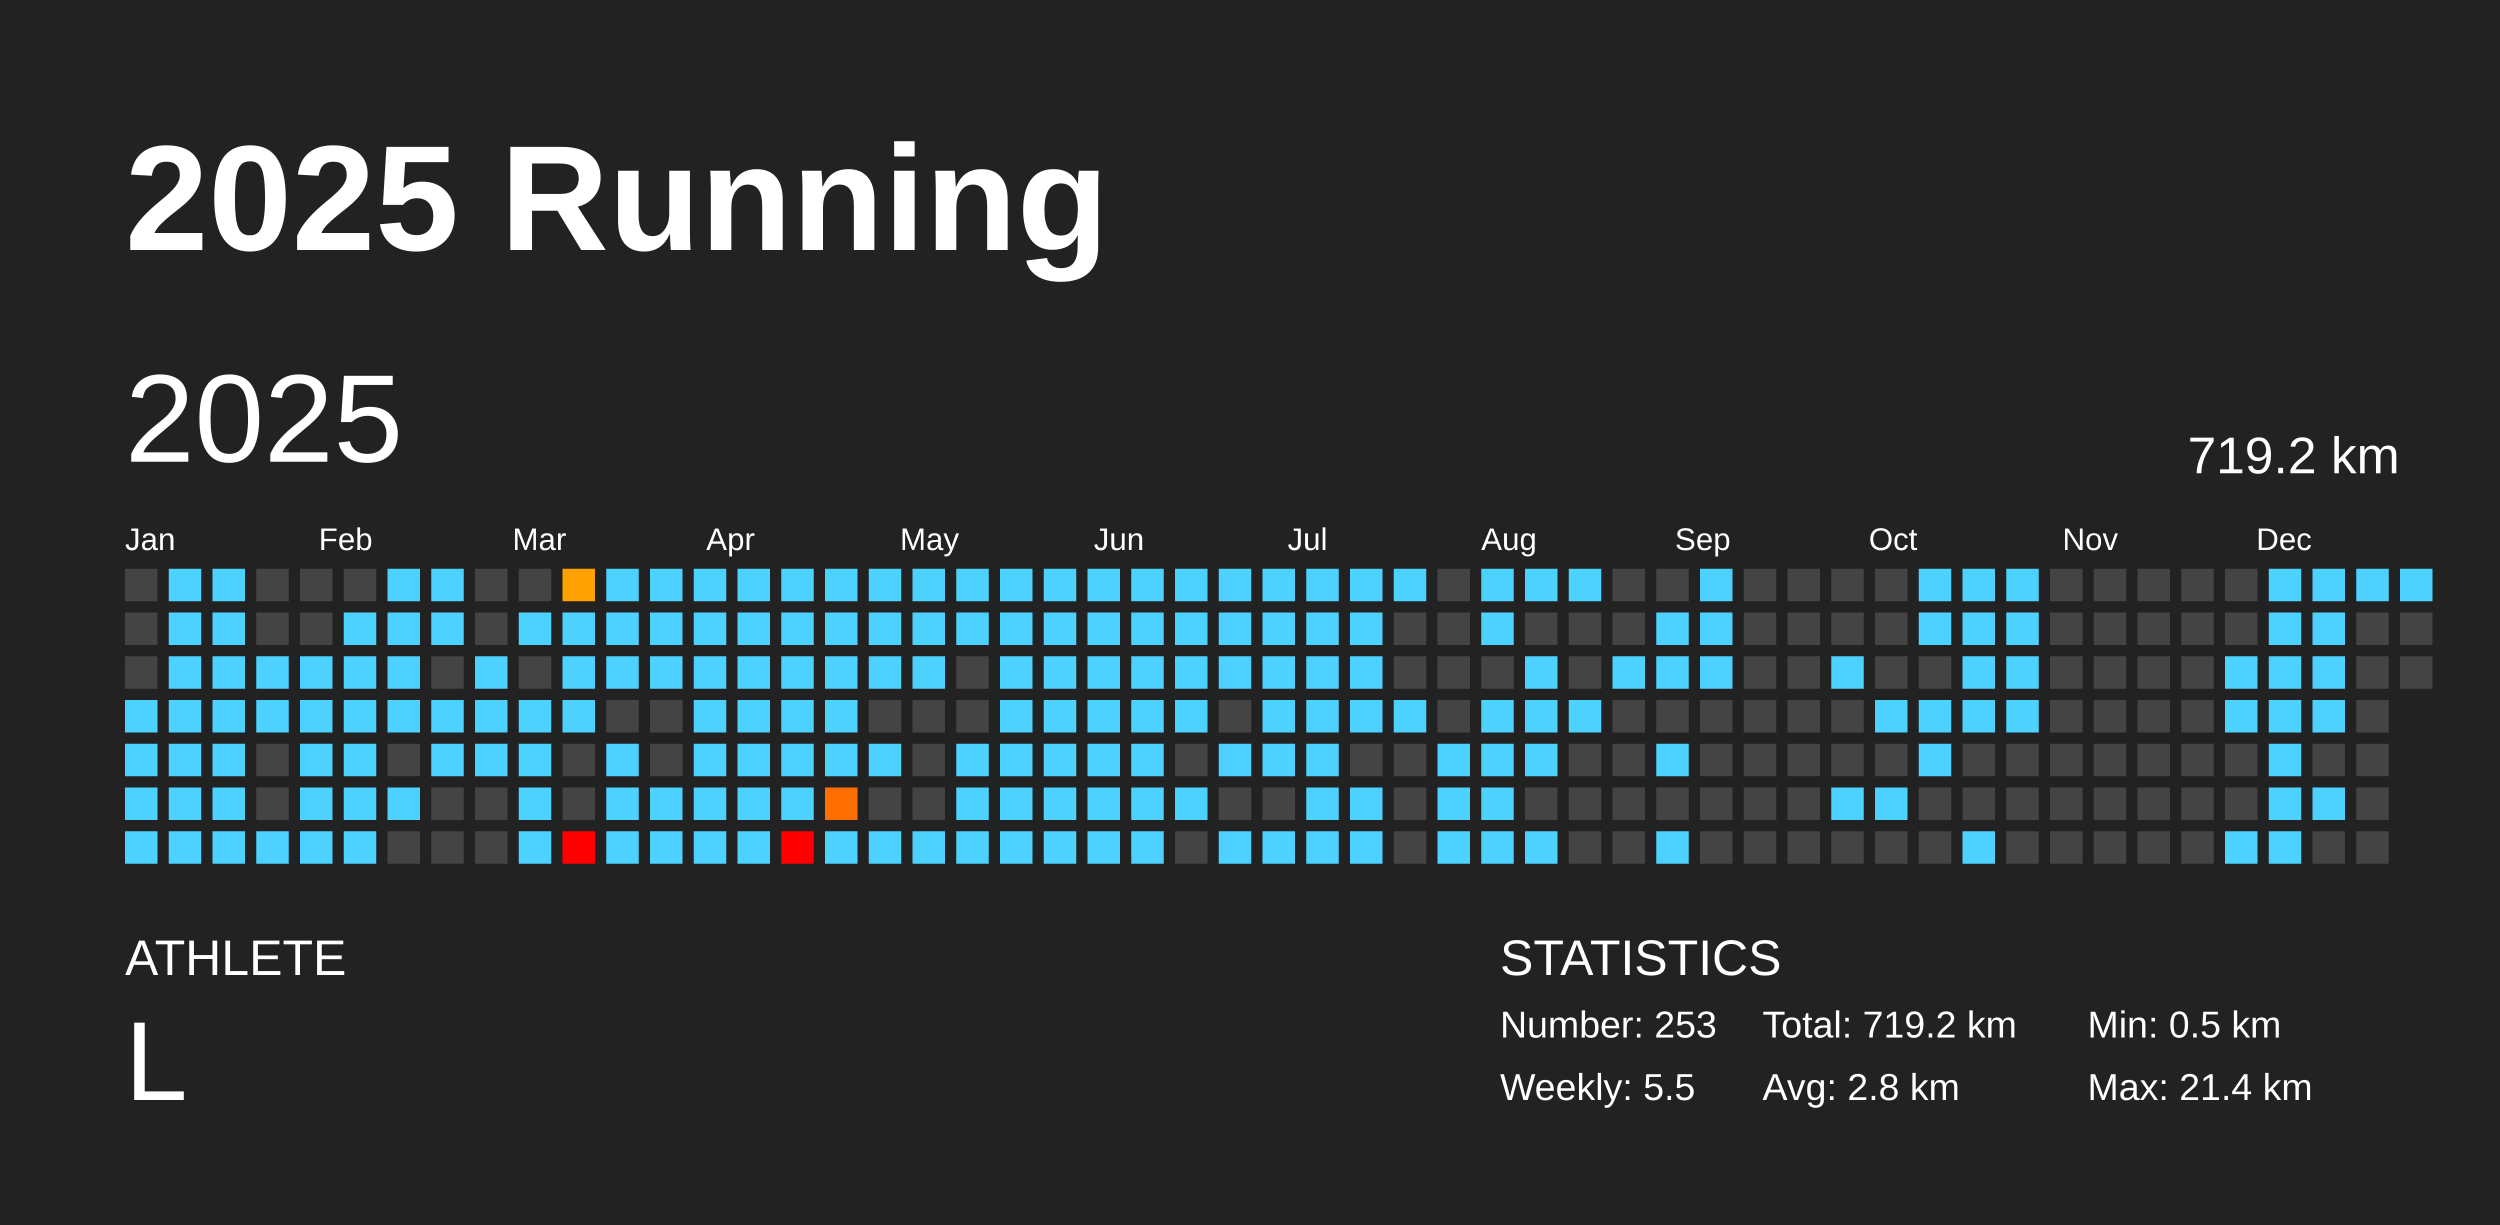
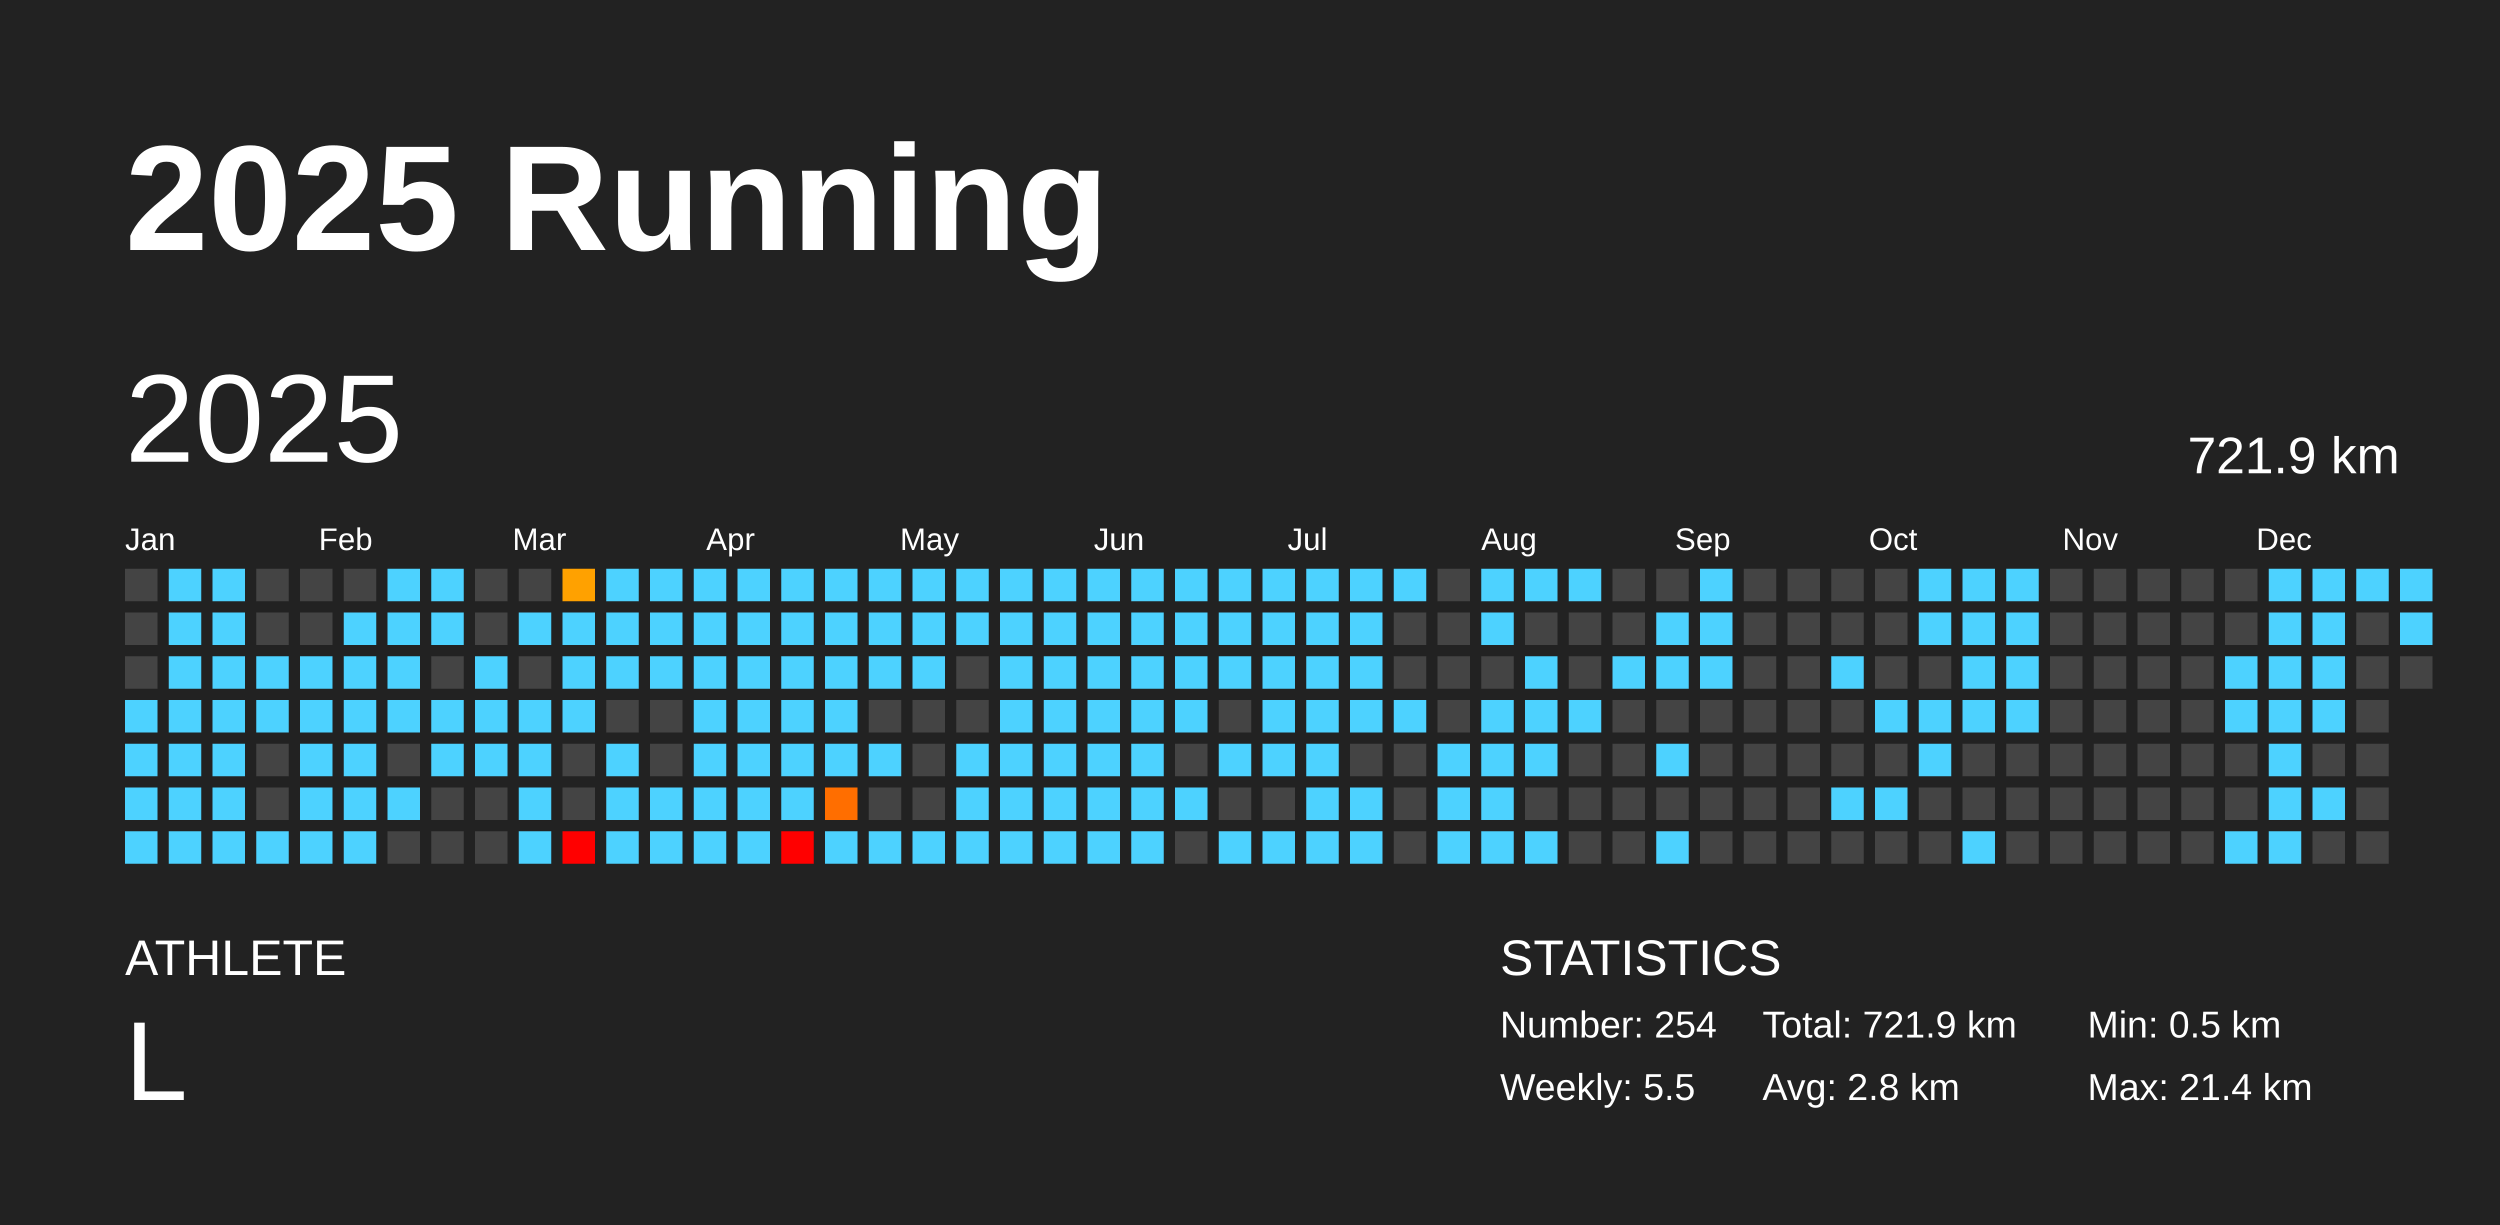
<svg xmlns="http://www.w3.org/2000/svg" baseProfile="full" height="98mm" version="1.1" viewBox="0,0,200,98" width="200mm">
  <defs />
  <rect fill="#222222" height="98" width="200" x="0" y="0" />
  <text fill="#FFFFFF" style="font-size:12px; font-family:Arial; font-weight:bold;" x="10" y="20">2025 Running</text>
  <text fill="#FFFFFF" style="font-size:4px; font-family:Arial" x="10" y="78">ATHLETE</text>
  <text fill="#FFFFFF" style="font-size:9px; font-family:Arial" x="10" y="88">L</text>
  <text fill="#FFFFFF" style="font-size:4px; font-family:Arial" x="120" y="78">STATISTICS</text>
-   <text fill="#FFFFFF" style="font-size:3px; font-family:Arial" x="120" y="83">Number: 253</text>
+   <text fill="#FFFFFF" style="font-size:3px; font-family:Arial" x="120" y="83">Number: 254</text>
  <text fill="#FFFFFF" style="font-size:3px; font-family:Arial" x="120" y="88">Weekly: 5.5</text>
-   <text fill="#FFFFFF" style="font-size:3px; font-family:Arial" x="141" y="83">Total: 719.2 km</text>
+   <text fill="#FFFFFF" style="font-size:3px; font-family:Arial" x="141" y="83">Total: 721.9 km</text>
  <text fill="#FFFFFF" style="font-size:3px; font-family:Arial" x="141" y="88">Avg: 2.8 km</text>
  <text fill="#FFFFFF" style="font-size:3px; font-family:Arial" x="167" y="83">Min: 0.5 km</text>
  <text fill="#FFFFFF" style="font-size:3px; font-family:Arial" x="167" y="88">Max: 21.4 km</text>
  <text dominant-baseline="hanging" fill="#FFFFFF" style="font-size:10.0px; font-family:Arial;" x="10" y="30">2025</text>
-   <text dominant-baseline="hanging" fill="#FFFFFF" style="font-size:4.125px; font-family:Arial;" x="175" y="35">719.2 km</text>
+   <text dominant-baseline="hanging" fill="#FFFFFF" style="font-size:4.125px; font-family:Arial;" x="175" y="35">721.9 km</text>
  <text fill="#FFFFFF" style="font-size:2.5px; font-family:Arial" x="10.0" y="44">Jan</text>
  <text fill="#FFFFFF" style="font-size:2.5px; font-family:Arial" x="25.5" y="44">Feb</text>
  <text fill="#FFFFFF" style="font-size:2.5px; font-family:Arial" x="41.0" y="44">Mar</text>
  <text fill="#FFFFFF" style="font-size:2.5px; font-family:Arial" x="56.5" y="44">Apr</text>
  <text fill="#FFFFFF" style="font-size:2.5px; font-family:Arial" x="72.0" y="44">May</text>
  <text fill="#FFFFFF" style="font-size:2.5px; font-family:Arial" x="87.5" y="44">Jun</text>
  <text fill="#FFFFFF" style="font-size:2.5px; font-family:Arial" x="103.0" y="44">Jul</text>
  <text fill="#FFFFFF" style="font-size:2.5px; font-family:Arial" x="118.5" y="44">Aug</text>
  <text fill="#FFFFFF" style="font-size:2.5px; font-family:Arial" x="134.0" y="44">Sep</text>
  <text fill="#FFFFFF" style="font-size:2.5px; font-family:Arial" x="149.5" y="44">Oct</text>
  <text fill="#FFFFFF" style="font-size:2.5px; font-family:Arial" x="165.0" y="44">Nov</text>
  <text fill="#FFFFFF" style="font-size:2.5px; font-family:Arial" x="180.5" y="44">Dec</text>
  <rect fill="#444444" height="2.6" width="2.6" x="10.0" y="45.5" />
  <rect fill="#444444" height="2.6" width="2.6" x="10.0" y="49.0" />
  <rect fill="#444444" height="2.6" width="2.6" x="10.0" y="52.5" />
  <rect fill="#4dd2ff" height="2.6" width="2.6" x="10.0" y="56.0" />
  <rect fill="#4dd2ff" height="2.6" width="2.6" x="10.0" y="59.5" />
  <rect fill="#4dd2ff" height="2.6" width="2.6" x="10.0" y="63.0" />
  <rect fill="#4dd2ff" height="2.6" width="2.6" x="10.0" y="66.5" />
  <rect fill="#4dd2ff" height="2.6" width="2.6" x="13.5" y="45.5" />
  <rect fill="#4dd2ff" height="2.6" width="2.6" x="13.5" y="49.0" />
  <rect fill="#4dd2ff" height="2.6" width="2.6" x="13.5" y="52.5" />
  <rect fill="#4dd2ff" height="2.6" width="2.6" x="13.5" y="56.0" />
  <rect fill="#4dd2ff" height="2.6" width="2.6" x="13.5" y="59.5" />
  <rect fill="#4dd2ff" height="2.6" width="2.6" x="13.5" y="63.0" />
  <rect fill="#4dd2ff" height="2.6" width="2.6" x="13.5" y="66.5" />
  <rect fill="#4dd2ff" height="2.6" width="2.6" x="17.0" y="45.5" />
  <rect fill="#4dd2ff" height="2.6" width="2.6" x="17.0" y="49.0" />
  <rect fill="#4dd2ff" height="2.6" width="2.6" x="17.0" y="52.5" />
  <rect fill="#4dd2ff" height="2.6" width="2.6" x="17.0" y="56.0" />
  <rect fill="#4dd2ff" height="2.6" width="2.6" x="17.0" y="59.5" />
  <rect fill="#4dd2ff" height="2.6" width="2.6" x="17.0" y="63.0" />
  <rect fill="#4dd2ff" height="2.6" width="2.6" x="17.0" y="66.5" />
  <rect fill="#444444" height="2.6" width="2.6" x="20.5" y="45.5" />
  <rect fill="#444444" height="2.6" width="2.6" x="20.5" y="49.0" />
  <rect fill="#4dd2ff" height="2.6" width="2.6" x="20.5" y="52.5" />
  <rect fill="#4dd2ff" height="2.6" width="2.6" x="20.5" y="56.0" />
  <rect fill="#444444" height="2.6" width="2.6" x="20.5" y="59.5" />
  <rect fill="#444444" height="2.6" width="2.6" x="20.5" y="63.0" />
  <rect fill="#4dd2ff" height="2.6" width="2.6" x="20.5" y="66.5" />
  <rect fill="#444444" height="2.6" width="2.6" x="24.0" y="45.5" />
  <rect fill="#444444" height="2.6" width="2.6" x="24.0" y="49.0" />
  <rect fill="#4dd2ff" height="2.6" width="2.6" x="24.0" y="52.5" />
  <rect fill="#4dd2ff" height="2.6" width="2.6" x="24.0" y="56.0" />
  <rect fill="#4dd2ff" height="2.6" width="2.6" x="24.0" y="59.5" />
  <rect fill="#4dd2ff" height="2.6" width="2.6" x="24.0" y="63.0" />
  <rect fill="#4dd2ff" height="2.6" width="2.6" x="24.0" y="66.5" />
  <rect fill="#444444" height="2.6" width="2.6" x="27.5" y="45.5" />
  <rect fill="#4dd2ff" height="2.6" width="2.6" x="27.5" y="49.0" />
  <rect fill="#4dd2ff" height="2.6" width="2.6" x="27.5" y="52.5" />
  <rect fill="#4dd2ff" height="2.6" width="2.6" x="27.5" y="56.0" />
  <rect fill="#4dd2ff" height="2.6" width="2.6" x="27.5" y="59.5" />
  <rect fill="#4dd2ff" height="2.6" width="2.6" x="27.5" y="63.0" />
  <rect fill="#4dd2ff" height="2.6" width="2.6" x="27.5" y="66.5" />
  <rect fill="#4dd2ff" height="2.6" width="2.6" x="31.0" y="45.5" />
  <rect fill="#4dd2ff" height="2.6" width="2.6" x="31.0" y="49.0" />
  <rect fill="#4dd2ff" height="2.6" width="2.6" x="31.0" y="52.5" />
  <rect fill="#4dd2ff" height="2.6" width="2.6" x="31.0" y="56.0" />
  <rect fill="#444444" height="2.6" width="2.6" x="31.0" y="59.5" />
  <rect fill="#4dd2ff" height="2.6" width="2.6" x="31.0" y="63.0" />
  <rect fill="#444444" height="2.6" width="2.6" x="31.0" y="66.5" />
  <rect fill="#4dd2ff" height="2.6" width="2.6" x="34.5" y="45.5" />
  <rect fill="#4dd2ff" height="2.6" width="2.6" x="34.5" y="49.0" />
  <rect fill="#444444" height="2.6" width="2.6" x="34.5" y="52.5" />
  <rect fill="#4dd2ff" height="2.6" width="2.6" x="34.5" y="56.0" />
  <rect fill="#4dd2ff" height="2.6" width="2.6" x="34.5" y="59.5" />
  <rect fill="#444444" height="2.6" width="2.6" x="34.5" y="63.0" />
  <rect fill="#444444" height="2.6" width="2.6" x="34.5" y="66.5" />
  <rect fill="#444444" height="2.6" width="2.6" x="38.0" y="45.5" />
  <rect fill="#444444" height="2.6" width="2.6" x="38.0" y="49.0" />
  <rect fill="#4dd2ff" height="2.6" width="2.6" x="38.0" y="52.5" />
  <rect fill="#4dd2ff" height="2.6" width="2.6" x="38.0" y="56.0" />
  <rect fill="#4dd2ff" height="2.6" width="2.6" x="38.0" y="59.5" />
  <rect fill="#444444" height="2.6" width="2.6" x="38.0" y="63.0" />
  <rect fill="#444444" height="2.6" width="2.6" x="38.0" y="66.5" />
  <rect fill="#444444" height="2.6" width="2.6" x="41.5" y="45.5" />
  <rect fill="#4dd2ff" height="2.6" width="2.6" x="41.5" y="49.0" />
  <rect fill="#444444" height="2.6" width="2.6" x="41.5" y="52.5" />
  <rect fill="#4dd2ff" height="2.6" width="2.6" x="41.5" y="56.0" />
  <rect fill="#4dd2ff" height="2.6" width="2.6" x="41.5" y="59.5" />
  <rect fill="#4dd2ff" height="2.6" width="2.6" x="41.5" y="63.0" />
  <rect fill="#4dd2ff" height="2.6" width="2.6" x="41.5" y="66.5" />
  <rect fill="#ffa100" height="2.6" width="2.6" x="45.0" y="45.5" />
  <rect fill="#4dd2ff" height="2.6" width="2.6" x="45.0" y="49.0" />
  <rect fill="#4dd2ff" height="2.6" width="2.6" x="45.0" y="52.5" />
  <rect fill="#4dd2ff" height="2.6" width="2.6" x="45.0" y="56.0" />
  <rect fill="#444444" height="2.6" width="2.6" x="45.0" y="59.5" />
  <rect fill="#444444" height="2.6" width="2.6" x="45.0" y="63.0" />
  <rect fill="red" height="2.6" width="2.6" x="45.0" y="66.5" />
  <rect fill="#4dd2ff" height="2.6" width="2.6" x="48.5" y="45.5" />
  <rect fill="#4dd2ff" height="2.6" width="2.6" x="48.5" y="49.0" />
  <rect fill="#4dd2ff" height="2.6" width="2.6" x="48.5" y="52.5" />
  <rect fill="#444444" height="2.6" width="2.6" x="48.5" y="56.0" />
  <rect fill="#4dd2ff" height="2.6" width="2.6" x="48.5" y="59.5" />
  <rect fill="#4dd2ff" height="2.6" width="2.6" x="48.5" y="63.0" />
  <rect fill="#4dd2ff" height="2.6" width="2.6" x="48.5" y="66.5" />
  <rect fill="#4dd2ff" height="2.6" width="2.6" x="52.0" y="45.5" />
  <rect fill="#4dd2ff" height="2.6" width="2.6" x="52.0" y="49.0" />
  <rect fill="#4dd2ff" height="2.6" width="2.6" x="52.0" y="52.5" />
  <rect fill="#444444" height="2.6" width="2.6" x="52.0" y="56.0" />
  <rect fill="#444444" height="2.6" width="2.6" x="52.0" y="59.5" />
  <rect fill="#4dd2ff" height="2.6" width="2.6" x="52.0" y="63.0" />
  <rect fill="#4dd2ff" height="2.6" width="2.6" x="52.0" y="66.5" />
  <rect fill="#4dd2ff" height="2.6" width="2.6" x="55.5" y="45.5" />
  <rect fill="#4dd2ff" height="2.6" width="2.6" x="55.5" y="49.0" />
  <rect fill="#4dd2ff" height="2.6" width="2.6" x="55.5" y="52.5" />
  <rect fill="#4dd2ff" height="2.6" width="2.6" x="55.5" y="56.0" />
  <rect fill="#4dd2ff" height="2.6" width="2.6" x="55.5" y="59.5" />
  <rect fill="#4dd2ff" height="2.6" width="2.6" x="55.5" y="63.0" />
  <rect fill="#4dd2ff" height="2.6" width="2.6" x="55.5" y="66.5" />
  <rect fill="#4dd2ff" height="2.6" width="2.6" x="59.0" y="45.5" />
  <rect fill="#4dd2ff" height="2.6" width="2.6" x="59.0" y="49.0" />
  <rect fill="#4dd2ff" height="2.6" width="2.6" x="59.0" y="52.5" />
  <rect fill="#4dd2ff" height="2.6" width="2.6" x="59.0" y="56.0" />
  <rect fill="#4dd2ff" height="2.6" width="2.6" x="59.0" y="59.5" />
  <rect fill="#4dd2ff" height="2.6" width="2.6" x="59.0" y="63.0" />
  <rect fill="#4dd2ff" height="2.6" width="2.6" x="59.0" y="66.5" />
  <rect fill="#4dd2ff" height="2.6" width="2.6" x="62.5" y="45.5" />
  <rect fill="#4dd2ff" height="2.6" width="2.6" x="62.5" y="49.0" />
  <rect fill="#4dd2ff" height="2.6" width="2.6" x="62.5" y="52.5" />
  <rect fill="#4dd2ff" height="2.6" width="2.6" x="62.5" y="56.0" />
  <rect fill="#4dd2ff" height="2.6" width="2.6" x="62.5" y="59.5" />
  <rect fill="#4dd2ff" height="2.6" width="2.6" x="62.5" y="63.0" />
  <rect fill="red" height="2.6" width="2.6" x="62.5" y="66.5" />
  <rect fill="#4dd2ff" height="2.6" width="2.6" x="66.0" y="45.5" />
  <rect fill="#4dd2ff" height="2.6" width="2.6" x="66.0" y="49.0" />
  <rect fill="#4dd2ff" height="2.6" width="2.6" x="66.0" y="52.5" />
  <rect fill="#4dd2ff" height="2.6" width="2.6" x="66.0" y="56.0" />
  <rect fill="#4dd2ff" height="2.6" width="2.6" x="66.0" y="59.5" />
  <rect fill="#ff6e00" height="2.6" width="2.6" x="66.0" y="63.0" />
  <rect fill="#4dd2ff" height="2.6" width="2.6" x="66.0" y="66.5" />
  <rect fill="#4dd2ff" height="2.6" width="2.6" x="69.5" y="45.5" />
  <rect fill="#4dd2ff" height="2.6" width="2.6" x="69.5" y="49.0" />
  <rect fill="#4dd2ff" height="2.6" width="2.6" x="69.5" y="52.5" />
  <rect fill="#444444" height="2.6" width="2.6" x="69.5" y="56.0" />
  <rect fill="#4dd2ff" height="2.6" width="2.6" x="69.5" y="59.5" />
  <rect fill="#444444" height="2.6" width="2.6" x="69.5" y="63.0" />
  <rect fill="#4dd2ff" height="2.6" width="2.6" x="69.5" y="66.5" />
  <rect fill="#4dd2ff" height="2.6" width="2.6" x="73.0" y="45.5" />
  <rect fill="#4dd2ff" height="2.6" width="2.6" x="73.0" y="49.0" />
  <rect fill="#4dd2ff" height="2.6" width="2.6" x="73.0" y="52.5" />
  <rect fill="#444444" height="2.6" width="2.6" x="73.0" y="56.0" />
  <rect fill="#444444" height="2.6" width="2.6" x="73.0" y="59.5" />
  <rect fill="#444444" height="2.6" width="2.6" x="73.0" y="63.0" />
  <rect fill="#4dd2ff" height="2.6" width="2.6" x="73.0" y="66.5" />
  <rect fill="#4dd2ff" height="2.6" width="2.6" x="76.5" y="45.5" />
  <rect fill="#4dd2ff" height="2.6" width="2.6" x="76.5" y="49.0" />
  <rect fill="#444444" height="2.6" width="2.6" x="76.5" y="52.5" />
  <rect fill="#444444" height="2.6" width="2.6" x="76.5" y="56.0" />
  <rect fill="#4dd2ff" height="2.6" width="2.6" x="76.5" y="59.5" />
  <rect fill="#4dd2ff" height="2.6" width="2.6" x="76.5" y="63.0" />
  <rect fill="#4dd2ff" height="2.6" width="2.6" x="76.5" y="66.5" />
  <rect fill="#4dd2ff" height="2.6" width="2.6" x="80.0" y="45.5" />
  <rect fill="#4dd2ff" height="2.6" width="2.6" x="80.0" y="49.0" />
  <rect fill="#4dd2ff" height="2.6" width="2.6" x="80.0" y="52.5" />
  <rect fill="#4dd2ff" height="2.6" width="2.6" x="80.0" y="56.0" />
  <rect fill="#4dd2ff" height="2.6" width="2.6" x="80.0" y="59.5" />
  <rect fill="#4dd2ff" height="2.6" width="2.6" x="80.0" y="63.0" />
  <rect fill="#4dd2ff" height="2.6" width="2.6" x="80.0" y="66.5" />
  <rect fill="#4dd2ff" height="2.6" width="2.6" x="83.5" y="45.5" />
  <rect fill="#4dd2ff" height="2.6" width="2.6" x="83.5" y="49.0" />
  <rect fill="#4dd2ff" height="2.6" width="2.6" x="83.5" y="52.5" />
  <rect fill="#4dd2ff" height="2.6" width="2.6" x="83.5" y="56.0" />
  <rect fill="#4dd2ff" height="2.6" width="2.6" x="83.5" y="59.5" />
  <rect fill="#4dd2ff" height="2.6" width="2.6" x="83.5" y="63.0" />
  <rect fill="#4dd2ff" height="2.6" width="2.6" x="83.5" y="66.5" />
  <rect fill="#4dd2ff" height="2.6" width="2.6" x="87.0" y="45.5" />
  <rect fill="#4dd2ff" height="2.6" width="2.6" x="87.0" y="49.0" />
  <rect fill="#4dd2ff" height="2.6" width="2.6" x="87.0" y="52.5" />
  <rect fill="#4dd2ff" height="2.6" width="2.6" x="87.0" y="56.0" />
  <rect fill="#4dd2ff" height="2.6" width="2.6" x="87.0" y="59.5" />
  <rect fill="#4dd2ff" height="2.6" width="2.6" x="87.0" y="63.0" />
  <rect fill="#4dd2ff" height="2.6" width="2.6" x="87.0" y="66.5" />
  <rect fill="#4dd2ff" height="2.6" width="2.6" x="90.5" y="45.5" />
  <rect fill="#4dd2ff" height="2.6" width="2.6" x="90.5" y="49.0" />
  <rect fill="#4dd2ff" height="2.6" width="2.6" x="90.5" y="52.5" />
  <rect fill="#4dd2ff" height="2.6" width="2.6" x="90.5" y="56.0" />
  <rect fill="#4dd2ff" height="2.6" width="2.6" x="90.5" y="59.5" />
  <rect fill="#4dd2ff" height="2.6" width="2.6" x="90.5" y="63.0" />
  <rect fill="#4dd2ff" height="2.6" width="2.6" x="90.5" y="66.5" />
  <rect fill="#4dd2ff" height="2.6" width="2.6" x="94.0" y="45.5" />
  <rect fill="#4dd2ff" height="2.6" width="2.6" x="94.0" y="49.0" />
  <rect fill="#4dd2ff" height="2.6" width="2.6" x="94.0" y="52.5" />
  <rect fill="#4dd2ff" height="2.6" width="2.6" x="94.0" y="56.0" />
  <rect fill="#444444" height="2.6" width="2.6" x="94.0" y="59.5" />
  <rect fill="#4dd2ff" height="2.6" width="2.6" x="94.0" y="63.0" />
  <rect fill="#444444" height="2.6" width="2.6" x="94.0" y="66.5" />
  <rect fill="#4dd2ff" height="2.6" width="2.6" x="97.5" y="45.5" />
  <rect fill="#4dd2ff" height="2.6" width="2.6" x="97.5" y="49.0" />
  <rect fill="#4dd2ff" height="2.6" width="2.6" x="97.5" y="52.5" />
  <rect fill="#444444" height="2.6" width="2.6" x="97.5" y="56.0" />
  <rect fill="#4dd2ff" height="2.6" width="2.6" x="97.5" y="59.5" />
  <rect fill="#444444" height="2.6" width="2.6" x="97.5" y="63.0" />
  <rect fill="#4dd2ff" height="2.6" width="2.6" x="97.5" y="66.5" />
  <rect fill="#4dd2ff" height="2.6" width="2.6" x="101.0" y="45.5" />
  <rect fill="#4dd2ff" height="2.6" width="2.6" x="101.0" y="49.0" />
  <rect fill="#4dd2ff" height="2.6" width="2.6" x="101.0" y="52.5" />
  <rect fill="#4dd2ff" height="2.6" width="2.6" x="101.0" y="56.0" />
  <rect fill="#4dd2ff" height="2.6" width="2.6" x="101.0" y="59.5" />
  <rect fill="#444444" height="2.6" width="2.6" x="101.0" y="63.0" />
  <rect fill="#4dd2ff" height="2.6" width="2.6" x="101.0" y="66.5" />
  <rect fill="#4dd2ff" height="2.6" width="2.6" x="104.5" y="45.5" />
  <rect fill="#4dd2ff" height="2.6" width="2.6" x="104.5" y="49.0" />
  <rect fill="#4dd2ff" height="2.6" width="2.6" x="104.5" y="52.5" />
  <rect fill="#4dd2ff" height="2.6" width="2.6" x="104.5" y="56.0" />
  <rect fill="#4dd2ff" height="2.6" width="2.6" x="104.5" y="59.5" />
  <rect fill="#4dd2ff" height="2.6" width="2.6" x="104.5" y="63.0" />
  <rect fill="#4dd2ff" height="2.6" width="2.6" x="104.5" y="66.5" />
  <rect fill="#4dd2ff" height="2.6" width="2.6" x="108.0" y="45.5" />
  <rect fill="#4dd2ff" height="2.6" width="2.6" x="108.0" y="49.0" />
  <rect fill="#4dd2ff" height="2.6" width="2.6" x="108.0" y="52.5" />
  <rect fill="#4dd2ff" height="2.6" width="2.6" x="108.0" y="56.0" />
  <rect fill="#444444" height="2.6" width="2.6" x="108.0" y="59.5" />
  <rect fill="#4dd2ff" height="2.6" width="2.6" x="108.0" y="63.0" />
  <rect fill="#4dd2ff" height="2.6" width="2.6" x="108.0" y="66.5" />
  <rect fill="#4dd2ff" height="2.6" width="2.6" x="111.5" y="45.5" />
  <rect fill="#444444" height="2.6" width="2.6" x="111.5" y="49.0" />
  <rect fill="#444444" height="2.6" width="2.6" x="111.5" y="52.5" />
  <rect fill="#4dd2ff" height="2.6" width="2.6" x="111.5" y="56.0" />
  <rect fill="#444444" height="2.6" width="2.6" x="111.5" y="59.5" />
  <rect fill="#444444" height="2.6" width="2.6" x="111.5" y="63.0" />
  <rect fill="#444444" height="2.6" width="2.6" x="111.5" y="66.5" />
  <rect fill="#444444" height="2.6" width="2.6" x="115.0" y="45.5" />
  <rect fill="#444444" height="2.6" width="2.6" x="115.0" y="49.0" />
  <rect fill="#444444" height="2.6" width="2.6" x="115.0" y="52.5" />
  <rect fill="#444444" height="2.6" width="2.6" x="115.0" y="56.0" />
  <rect fill="#4dd2ff" height="2.6" width="2.6" x="115.0" y="59.5" />
  <rect fill="#4dd2ff" height="2.6" width="2.6" x="115.0" y="63.0" />
  <rect fill="#4dd2ff" height="2.6" width="2.6" x="115.0" y="66.5" />
  <rect fill="#4dd2ff" height="2.6" width="2.6" x="118.5" y="45.5" />
  <rect fill="#4dd2ff" height="2.6" width="2.6" x="118.5" y="49.0" />
  <rect fill="#444444" height="2.6" width="2.6" x="118.5" y="52.5" />
  <rect fill="#4dd2ff" height="2.6" width="2.6" x="118.5" y="56.0" />
  <rect fill="#4dd2ff" height="2.6" width="2.6" x="118.5" y="59.5" />
  <rect fill="#4dd2ff" height="2.6" width="2.6" x="118.5" y="63.0" />
  <rect fill="#4dd2ff" height="2.6" width="2.6" x="118.5" y="66.5" />
  <rect fill="#4dd2ff" height="2.6" width="2.6" x="122.0" y="45.5" />
  <rect fill="#444444" height="2.6" width="2.6" x="122.0" y="49.0" />
  <rect fill="#4dd2ff" height="2.6" width="2.6" x="122.0" y="52.5" />
  <rect fill="#4dd2ff" height="2.6" width="2.6" x="122.0" y="56.0" />
  <rect fill="#4dd2ff" height="2.6" width="2.6" x="122.0" y="59.5" />
  <rect fill="#444444" height="2.6" width="2.6" x="122.0" y="63.0" />
  <rect fill="#4dd2ff" height="2.6" width="2.6" x="122.0" y="66.5" />
  <rect fill="#4dd2ff" height="2.6" width="2.6" x="125.5" y="45.5" />
  <rect fill="#444444" height="2.6" width="2.6" x="125.5" y="49.0" />
  <rect fill="#444444" height="2.6" width="2.6" x="125.5" y="52.5" />
  <rect fill="#4dd2ff" height="2.6" width="2.6" x="125.5" y="56.0" />
  <rect fill="#444444" height="2.6" width="2.6" x="125.5" y="59.5" />
  <rect fill="#444444" height="2.6" width="2.6" x="125.5" y="63.0" />
  <rect fill="#444444" height="2.6" width="2.6" x="125.5" y="66.5" />
  <rect fill="#444444" height="2.6" width="2.6" x="129.0" y="45.5" />
  <rect fill="#444444" height="2.6" width="2.6" x="129.0" y="49.0" />
  <rect fill="#4dd2ff" height="2.6" width="2.6" x="129.0" y="52.5" />
  <rect fill="#444444" height="2.6" width="2.6" x="129.0" y="56.0" />
  <rect fill="#444444" height="2.6" width="2.6" x="129.0" y="59.5" />
  <rect fill="#444444" height="2.6" width="2.6" x="129.0" y="63.0" />
  <rect fill="#444444" height="2.6" width="2.6" x="129.0" y="66.5" />
  <rect fill="#444444" height="2.6" width="2.6" x="132.5" y="45.5" />
  <rect fill="#4dd2ff" height="2.6" width="2.6" x="132.5" y="49.0" />
  <rect fill="#4dd2ff" height="2.6" width="2.6" x="132.5" y="52.5" />
  <rect fill="#444444" height="2.6" width="2.6" x="132.5" y="56.0" />
  <rect fill="#4dd2ff" height="2.6" width="2.6" x="132.5" y="59.5" />
  <rect fill="#444444" height="2.6" width="2.6" x="132.5" y="63.0" />
  <rect fill="#4dd2ff" height="2.6" width="2.6" x="132.5" y="66.5" />
  <rect fill="#4dd2ff" height="2.6" width="2.6" x="136.0" y="45.5" />
  <rect fill="#4dd2ff" height="2.6" width="2.6" x="136.0" y="49.0" />
  <rect fill="#4dd2ff" height="2.6" width="2.6" x="136.0" y="52.5" />
  <rect fill="#444444" height="2.6" width="2.6" x="136.0" y="56.0" />
  <rect fill="#444444" height="2.6" width="2.6" x="136.0" y="59.5" />
  <rect fill="#444444" height="2.6" width="2.6" x="136.0" y="63.0" />
  <rect fill="#444444" height="2.6" width="2.6" x="136.0" y="66.5" />
  <rect fill="#444444" height="2.6" width="2.6" x="139.5" y="45.5" />
  <rect fill="#444444" height="2.6" width="2.6" x="139.5" y="49.0" />
  <rect fill="#444444" height="2.6" width="2.6" x="139.5" y="52.5" />
  <rect fill="#444444" height="2.6" width="2.6" x="139.5" y="56.0" />
  <rect fill="#444444" height="2.6" width="2.6" x="139.5" y="59.5" />
  <rect fill="#444444" height="2.6" width="2.6" x="139.5" y="63.0" />
  <rect fill="#444444" height="2.6" width="2.6" x="139.5" y="66.5" />
  <rect fill="#444444" height="2.6" width="2.6" x="143.0" y="45.5" />
  <rect fill="#444444" height="2.6" width="2.6" x="143.0" y="49.0" />
  <rect fill="#444444" height="2.6" width="2.6" x="143.0" y="52.5" />
  <rect fill="#444444" height="2.6" width="2.6" x="143.0" y="56.0" />
  <rect fill="#444444" height="2.6" width="2.6" x="143.0" y="59.5" />
  <rect fill="#444444" height="2.6" width="2.6" x="143.0" y="63.0" />
  <rect fill="#444444" height="2.6" width="2.6" x="143.0" y="66.5" />
  <rect fill="#444444" height="2.6" width="2.6" x="146.5" y="45.5" />
  <rect fill="#444444" height="2.6" width="2.6" x="146.5" y="49.0" />
  <rect fill="#4dd2ff" height="2.6" width="2.6" x="146.5" y="52.5" />
  <rect fill="#444444" height="2.6" width="2.6" x="146.5" y="56.0" />
  <rect fill="#444444" height="2.6" width="2.6" x="146.5" y="59.5" />
  <rect fill="#4dd2ff" height="2.6" width="2.6" x="146.5" y="63.0" />
  <rect fill="#444444" height="2.6" width="2.6" x="146.5" y="66.5" />
  <rect fill="#444444" height="2.6" width="2.6" x="150.0" y="45.5" />
  <rect fill="#444444" height="2.6" width="2.6" x="150.0" y="49.0" />
  <rect fill="#444444" height="2.6" width="2.6" x="150.0" y="52.5" />
  <rect fill="#4dd2ff" height="2.6" width="2.6" x="150.0" y="56.0" />
  <rect fill="#444444" height="2.6" width="2.6" x="150.0" y="59.5" />
  <rect fill="#4dd2ff" height="2.6" width="2.6" x="150.0" y="63.0" />
  <rect fill="#444444" height="2.6" width="2.6" x="150.0" y="66.5" />
  <rect fill="#4dd2ff" height="2.6" width="2.6" x="153.5" y="45.5" />
  <rect fill="#4dd2ff" height="2.6" width="2.6" x="153.5" y="49.0" />
  <rect fill="#444444" height="2.6" width="2.6" x="153.5" y="52.5" />
  <rect fill="#4dd2ff" height="2.6" width="2.6" x="153.5" y="56.0" />
  <rect fill="#4dd2ff" height="2.6" width="2.6" x="153.5" y="59.5" />
  <rect fill="#444444" height="2.6" width="2.6" x="153.5" y="63.0" />
  <rect fill="#444444" height="2.6" width="2.6" x="153.5" y="66.5" />
  <rect fill="#4dd2ff" height="2.6" width="2.6" x="157.0" y="45.5" />
  <rect fill="#4dd2ff" height="2.6" width="2.6" x="157.0" y="49.0" />
  <rect fill="#4dd2ff" height="2.6" width="2.6" x="157.0" y="52.5" />
  <rect fill="#4dd2ff" height="2.6" width="2.6" x="157.0" y="56.0" />
  <rect fill="#444444" height="2.6" width="2.6" x="157.0" y="59.5" />
  <rect fill="#444444" height="2.6" width="2.6" x="157.0" y="63.0" />
  <rect fill="#4dd2ff" height="2.6" width="2.6" x="157.0" y="66.5" />
  <rect fill="#4dd2ff" height="2.6" width="2.6" x="160.5" y="45.5" />
  <rect fill="#4dd2ff" height="2.6" width="2.6" x="160.5" y="49.0" />
  <rect fill="#4dd2ff" height="2.6" width="2.6" x="160.5" y="52.5" />
  <rect fill="#4dd2ff" height="2.6" width="2.6" x="160.5" y="56.0" />
  <rect fill="#444444" height="2.6" width="2.6" x="160.5" y="59.5" />
  <rect fill="#444444" height="2.6" width="2.6" x="160.5" y="63.0" />
  <rect fill="#444444" height="2.6" width="2.6" x="160.5" y="66.5" />
  <rect fill="#444444" height="2.6" width="2.6" x="164.0" y="45.5" />
  <rect fill="#444444" height="2.6" width="2.6" x="164.0" y="49.0" />
  <rect fill="#444444" height="2.6" width="2.6" x="164.0" y="52.5" />
  <rect fill="#444444" height="2.6" width="2.6" x="164.0" y="56.0" />
  <rect fill="#444444" height="2.6" width="2.6" x="164.0" y="59.5" />
  <rect fill="#444444" height="2.6" width="2.6" x="164.0" y="63.0" />
  <rect fill="#444444" height="2.6" width="2.6" x="164.0" y="66.5" />
  <rect fill="#444444" height="2.6" width="2.6" x="167.5" y="45.5" />
  <rect fill="#444444" height="2.6" width="2.6" x="167.5" y="49.0" />
  <rect fill="#444444" height="2.6" width="2.6" x="167.5" y="52.5" />
  <rect fill="#444444" height="2.6" width="2.6" x="167.5" y="56.0" />
  <rect fill="#444444" height="2.6" width="2.6" x="167.5" y="59.5" />
  <rect fill="#444444" height="2.6" width="2.6" x="167.5" y="63.0" />
  <rect fill="#444444" height="2.6" width="2.6" x="167.5" y="66.5" />
  <rect fill="#444444" height="2.6" width="2.6" x="171.0" y="45.5" />
  <rect fill="#444444" height="2.6" width="2.6" x="171.0" y="49.0" />
  <rect fill="#444444" height="2.6" width="2.6" x="171.0" y="52.5" />
  <rect fill="#444444" height="2.6" width="2.6" x="171.0" y="56.0" />
  <rect fill="#444444" height="2.6" width="2.6" x="171.0" y="59.5" />
  <rect fill="#444444" height="2.6" width="2.6" x="171.0" y="63.0" />
  <rect fill="#444444" height="2.6" width="2.6" x="171.0" y="66.5" />
  <rect fill="#444444" height="2.6" width="2.6" x="174.5" y="45.5" />
  <rect fill="#444444" height="2.6" width="2.6" x="174.5" y="49.0" />
  <rect fill="#444444" height="2.6" width="2.6" x="174.5" y="52.5" />
  <rect fill="#444444" height="2.6" width="2.6" x="174.5" y="56.0" />
  <rect fill="#444444" height="2.6" width="2.6" x="174.5" y="59.5" />
  <rect fill="#444444" height="2.6" width="2.6" x="174.5" y="63.0" />
  <rect fill="#444444" height="2.6" width="2.6" x="174.5" y="66.5" />
  <rect fill="#444444" height="2.6" width="2.6" x="178.0" y="45.5" />
  <rect fill="#444444" height="2.6" width="2.6" x="178.0" y="49.0" />
  <rect fill="#4dd2ff" height="2.6" width="2.6" x="178.0" y="52.5" />
  <rect fill="#4dd2ff" height="2.6" width="2.6" x="178.0" y="56.0" />
  <rect fill="#444444" height="2.6" width="2.6" x="178.0" y="59.5" />
  <rect fill="#444444" height="2.6" width="2.6" x="178.0" y="63.0" />
  <rect fill="#4dd2ff" height="2.6" width="2.6" x="178.0" y="66.5" />
  <rect fill="#4dd2ff" height="2.6" width="2.6" x="181.5" y="45.5" />
  <rect fill="#4dd2ff" height="2.6" width="2.6" x="181.5" y="49.0" />
  <rect fill="#4dd2ff" height="2.6" width="2.6" x="181.5" y="52.5" />
  <rect fill="#4dd2ff" height="2.6" width="2.6" x="181.5" y="56.0" />
  <rect fill="#4dd2ff" height="2.6" width="2.6" x="181.5" y="59.5" />
  <rect fill="#4dd2ff" height="2.6" width="2.6" x="181.5" y="63.0" />
  <rect fill="#4dd2ff" height="2.6" width="2.6" x="181.5" y="66.5" />
  <rect fill="#4dd2ff" height="2.6" width="2.6" x="185.0" y="45.5" />
  <rect fill="#4dd2ff" height="2.6" width="2.6" x="185.0" y="49.0" />
  <rect fill="#4dd2ff" height="2.6" width="2.6" x="185.0" y="52.5" />
  <rect fill="#4dd2ff" height="2.6" width="2.6" x="185.0" y="56.0" />
  <rect fill="#444444" height="2.6" width="2.6" x="185.0" y="59.5" />
  <rect fill="#4dd2ff" height="2.6" width="2.6" x="185.0" y="63.0" />
  <rect fill="#444444" height="2.6" width="2.6" x="185.0" y="66.5" />
  <rect fill="#4dd2ff" height="2.6" width="2.6" x="188.5" y="45.5" />
  <rect fill="#444444" height="2.6" width="2.6" x="188.5" y="49.0" />
  <rect fill="#444444" height="2.6" width="2.6" x="188.5" y="52.5" />
  <rect fill="#444444" height="2.6" width="2.6" x="188.5" y="56.0" />
  <rect fill="#444444" height="2.6" width="2.6" x="188.5" y="59.5" />
  <rect fill="#444444" height="2.6" width="2.6" x="188.5" y="63.0" />
  <rect fill="#444444" height="2.6" width="2.6" x="188.5" y="66.5" />
  <rect fill="#4dd2ff" height="2.6" width="2.6" x="192.0" y="45.5" />
-   <rect fill="#444444" height="2.6" width="2.6" x="192.0" y="49.0" />
+   <rect fill="#4dd2ff" height="2.6" width="2.6" x="192.0" y="49.0" />
  <rect fill="#444444" height="2.6" width="2.6" x="192.0" y="52.5" />
</svg>
